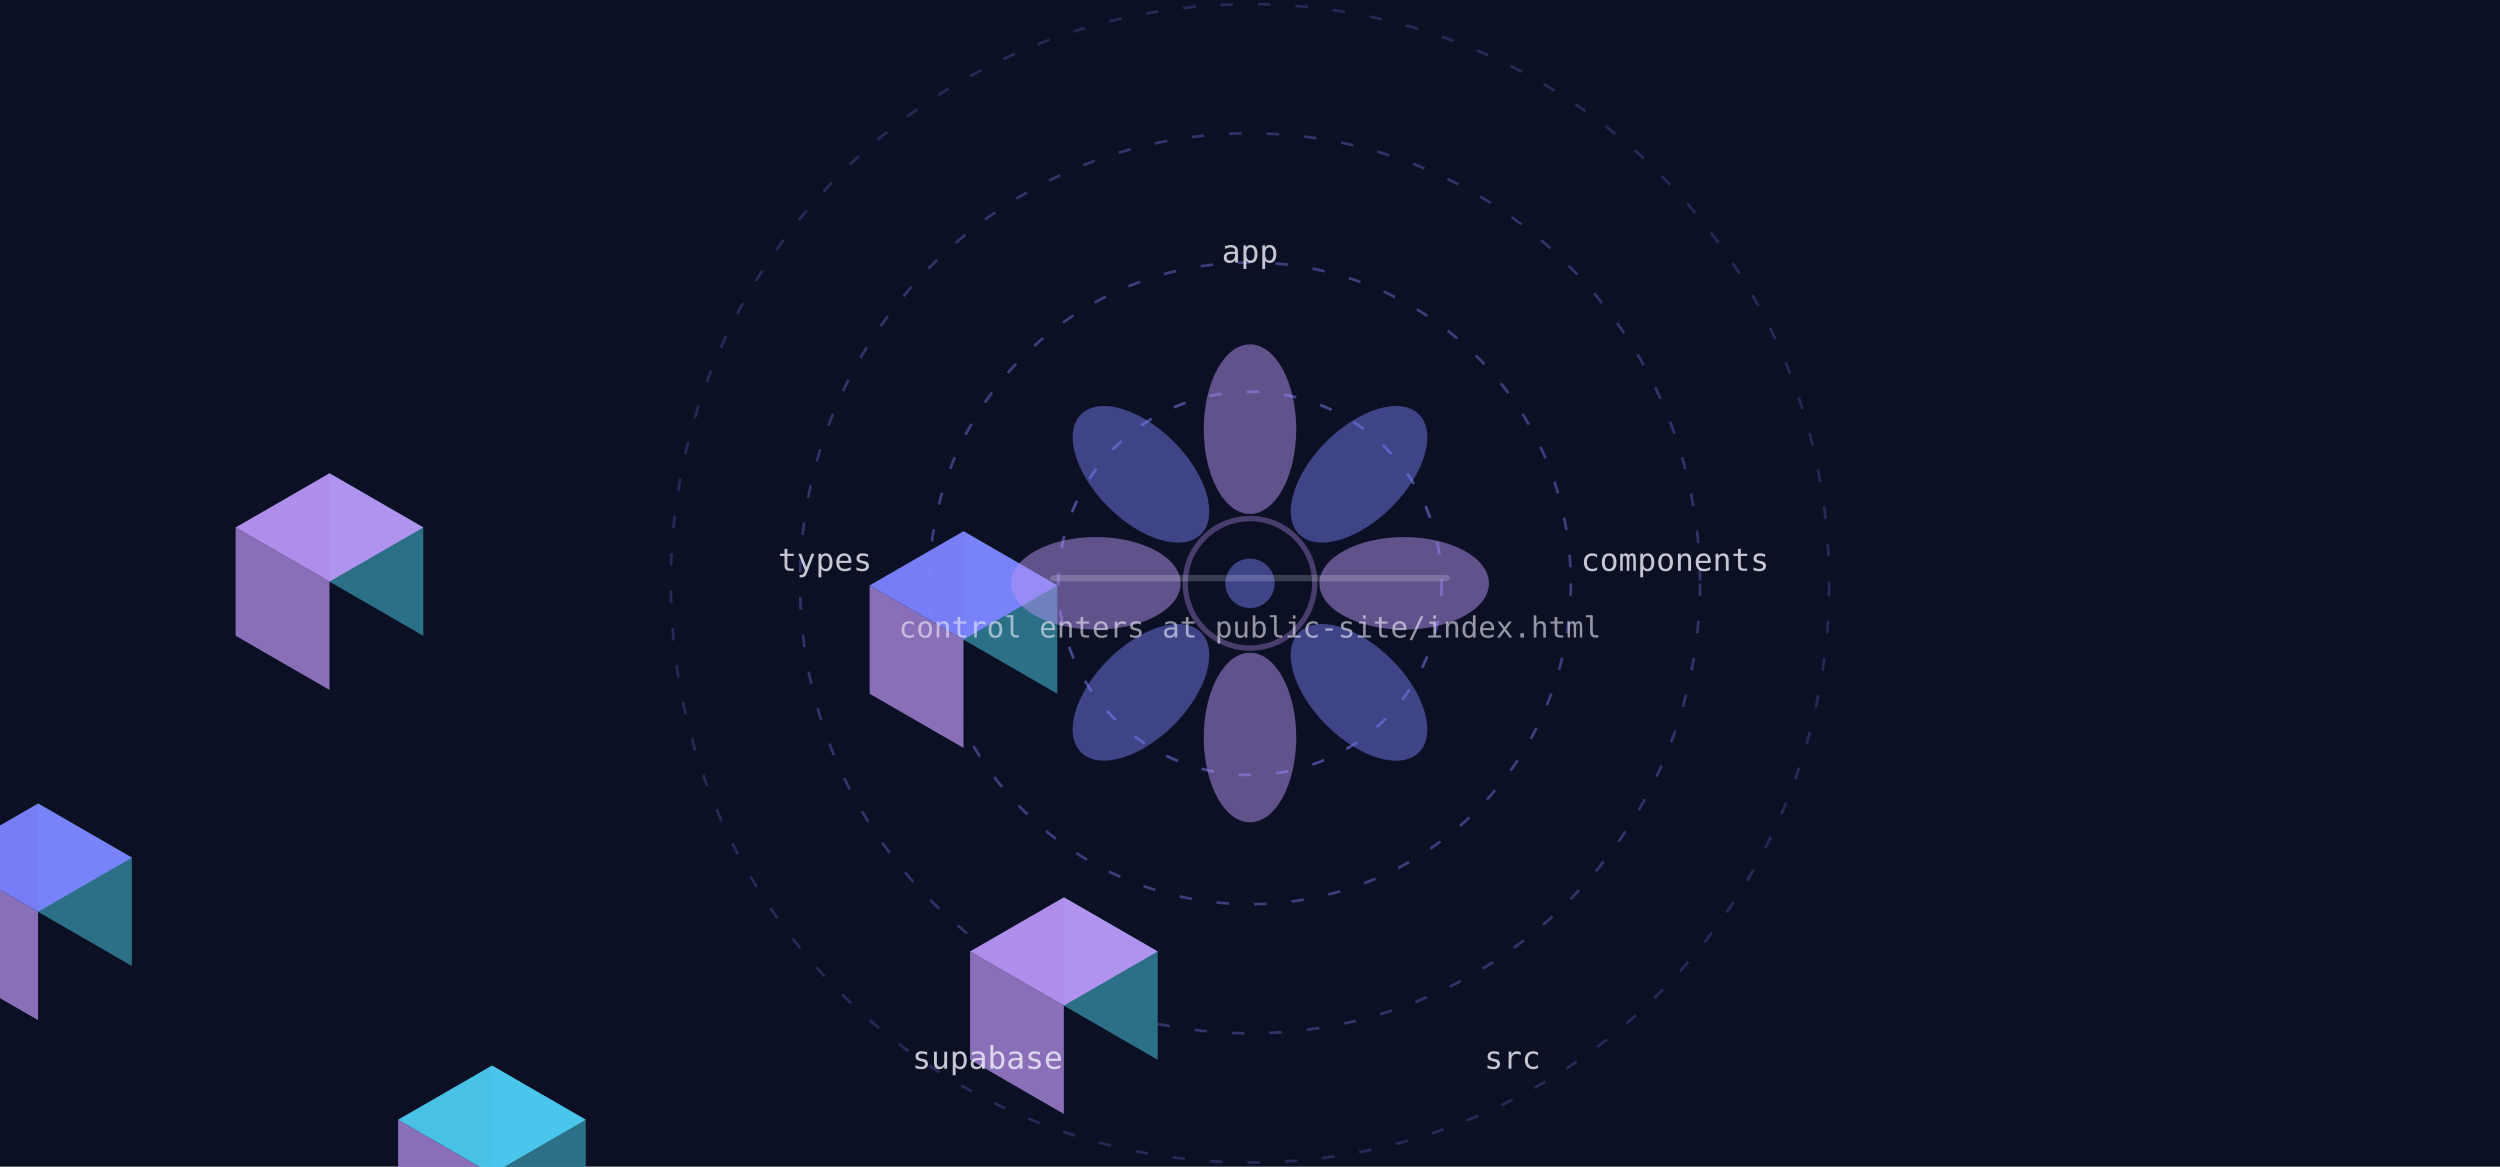
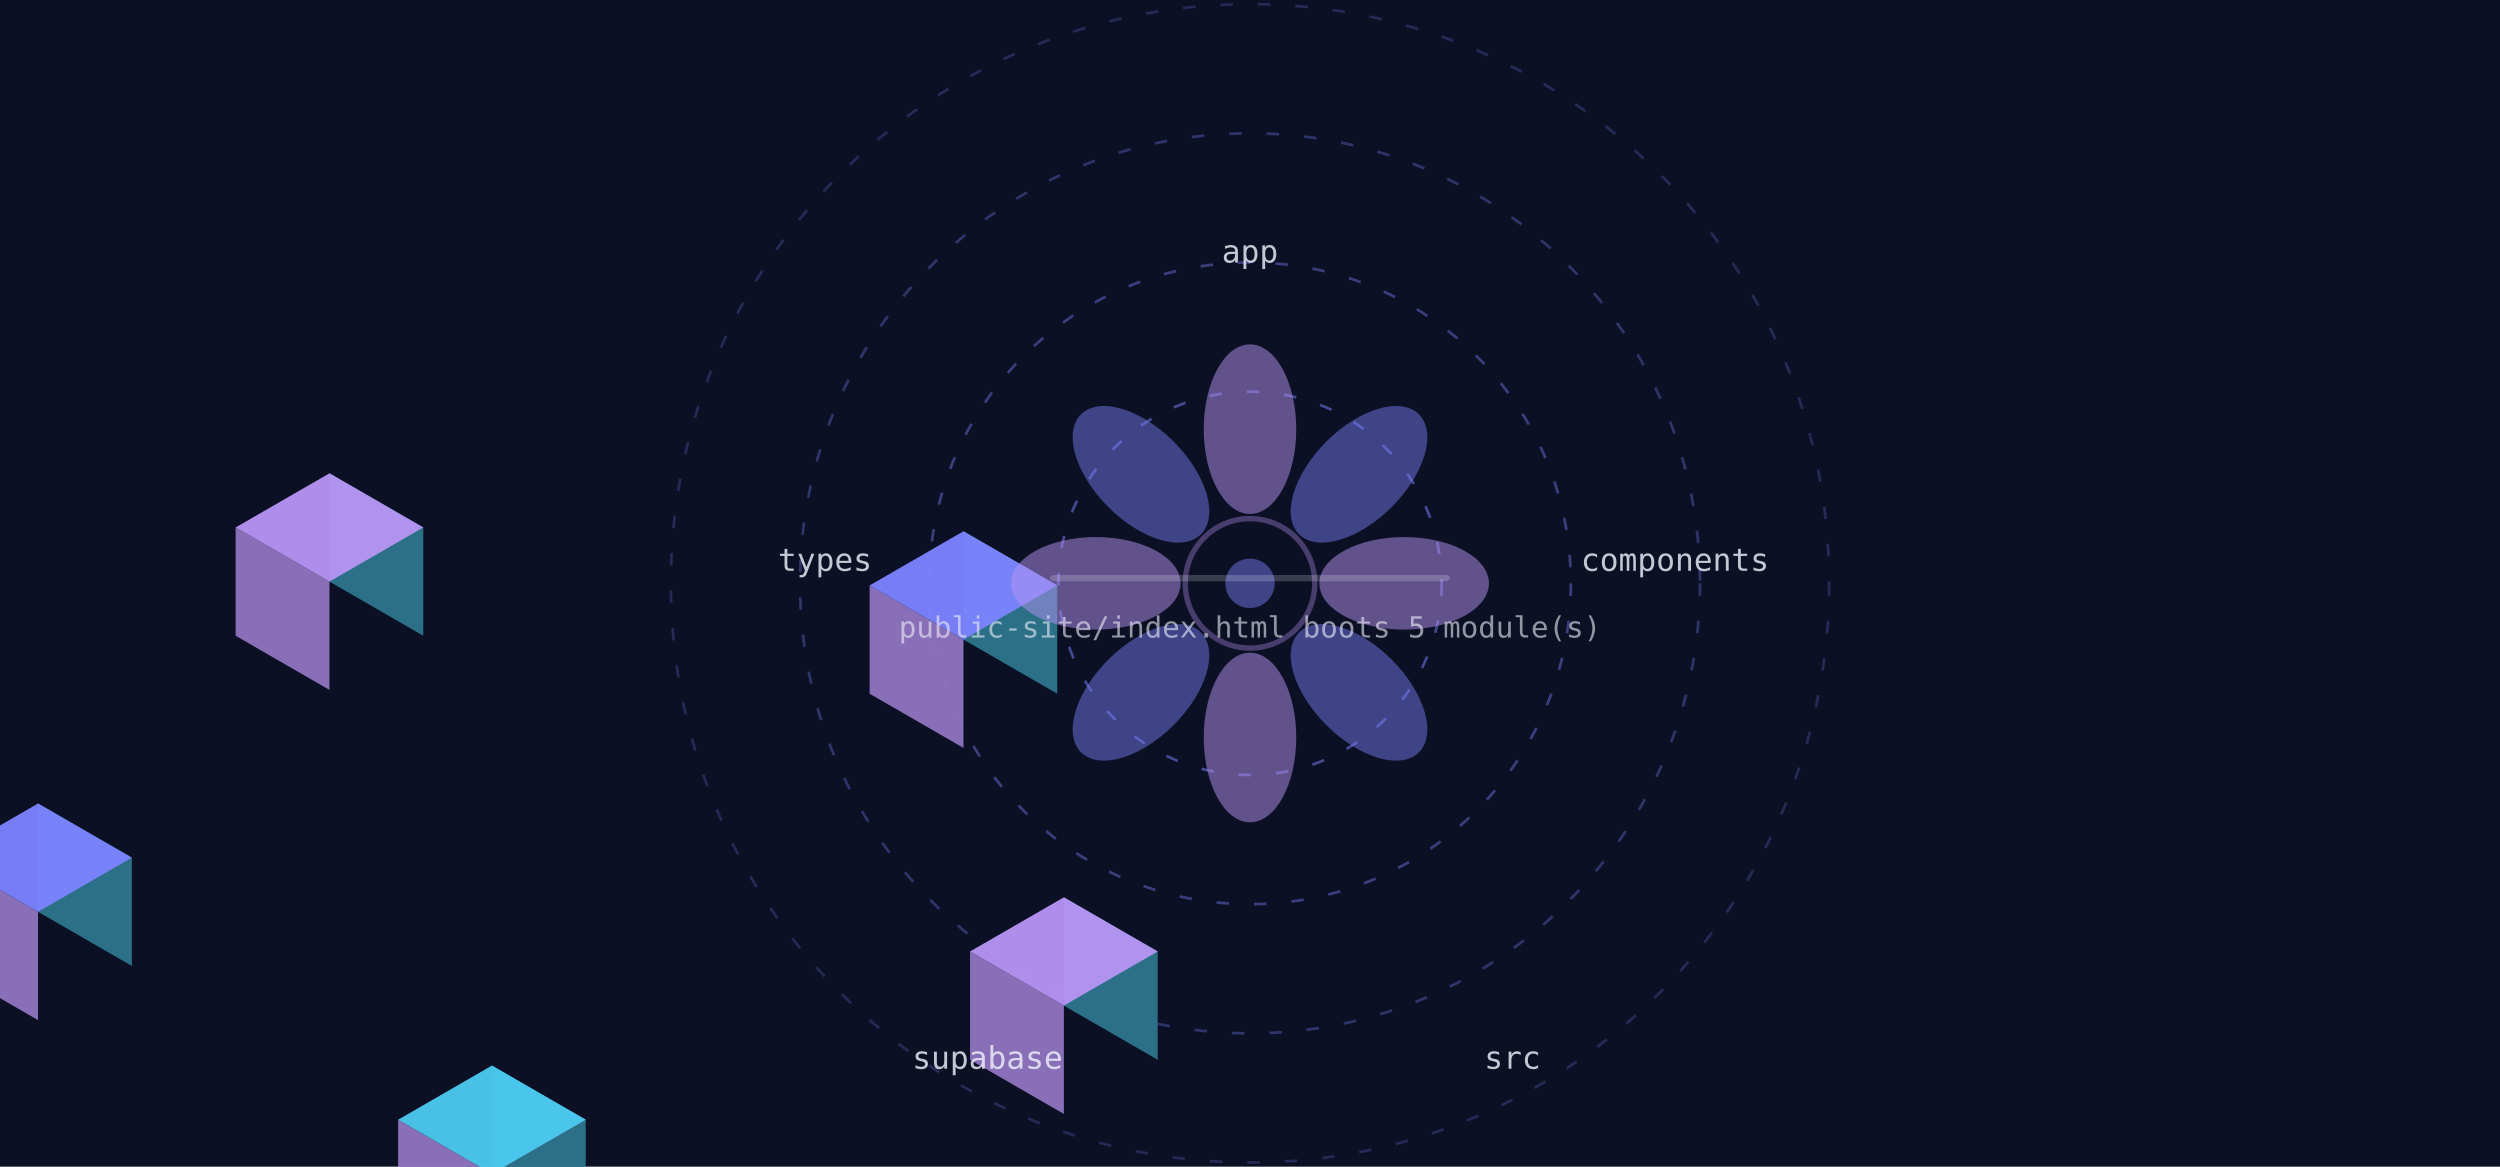
<svg xmlns="http://www.w3.org/2000/svg" viewBox="0 0 1200 560" width="1200" height="560" role="img" aria-label="BrandCrossover workflow">
  <rect width="1200" height="560" fill="#0c1024" />
  <defs>
    <linearGradient id="gk" x1="0" y1="0" x2="1" y2="1">
      <stop offset="0%" stop-color="#7c83ff" />
      <stop offset="100%" stop-color="#b794f4" />
    </linearGradient>
  </defs>
  <circle cx="600.00" cy="280.00" r="92.00" fill="none" stroke="rgba(124,131,255,0.500)" stroke-width="1.30" opacity="1.00" stroke-dasharray="6 12" />
  <circle cx="600.00" cy="280.00" r="154.00" fill="none" stroke="rgba(124,131,255,0.410)" stroke-width="1.30" opacity="1.00" stroke-dasharray="6 12" />
  <circle cx="600.00" cy="280.00" r="216.00" fill="none" stroke="rgba(124,131,255,0.320)" stroke-width="1.30" opacity="1.00" stroke-dasharray="6 12" />
  <circle cx="600.00" cy="280.00" r="278.00" fill="none" stroke="rgba(124,131,255,0.230)" stroke-width="1.30" opacity="1.00" stroke-dasharray="6 12" />
  <polygon points="462.46,307.00 507.49,333.00 507.49,281.00 462.46,255.00" fill="#2c758b" opacity="0.95" />
  <polygon points="417.42,333.00 462.46,359.00 462.46,307.00 417.42,281.00" fill="#8f73be" opacity="0.95" />
  <polygon points="462.46,255.00 507.49,281.00 462.46,307.00 417.42,281.00" fill="#7c83ff" opacity="0.95" />
  <text x="600" y="126" font-family="ui-monospace,Menlo,monospace" font-size="15" fill="rgba(238,240,251,0.820)" text-anchor="middle">app</text>
  <polygon points="510.66,482.70 555.69,508.70 555.69,456.70 510.66,430.70" fill="#2c758b" opacity="0.95" />
  <polygon points="465.62,508.70 510.66,534.70 510.66,482.70 465.62,456.70" fill="#8f73be" opacity="0.95" />
  <polygon points="510.66,430.70 555.69,456.70 510.66,482.70 465.62,456.70" fill="#b794f4" opacity="0.95" />
  <text x="804" y="274" font-family="ui-monospace,Menlo,monospace" font-size="15" fill="rgba(238,240,251,0.820)" text-anchor="middle">components</text>
  <polygon points="236.13,563.46 281.16,589.46 281.16,537.46 236.13,511.46" fill="#2c758b" opacity="0.95" />
  <polygon points="191.09,589.46 236.13,615.46 236.13,563.46 191.09,537.46" fill="#8f73be" opacity="0.95" />
  <polygon points="236.13,511.46 281.16,537.46 236.13,563.46 191.09,537.46" fill="#4cc9f0" opacity="0.95" />
  <text x="726" y="513" font-family="ui-monospace,Menlo,monospace" font-size="15" fill="rgba(238,240,251,0.820)" text-anchor="middle">src</text>
  <polygon points="18.26,437.67 63.29,463.67 63.29,411.67 18.26,385.67" fill="#2c758b" opacity="0.95" />
  <polygon points="-26.77,463.67 18.26,489.67 18.26,437.67 -26.77,411.67" fill="#8f73be" opacity="0.95" />
  <polygon points="18.26,385.67 63.29,411.67 18.26,437.67 -26.77,411.67" fill="#7c83ff" opacity="0.95" />
  <text x="474" y="513" font-family="ui-monospace,Menlo,monospace" font-size="15" fill="rgba(238,240,251,0.820)" text-anchor="middle">supabase</text>
  <polygon points="158.14,279.17 203.17,305.17 203.17,253.17 158.14,227.17" fill="#2c758b" opacity="0.95" />
  <polygon points="113.11,305.17 158.14,331.17 158.14,279.17 113.11,253.17" fill="#8f73be" opacity="0.95" />
  <polygon points="158.14,227.17 203.17,253.17 158.14,279.17 113.11,253.17" fill="#b794f4" opacity="0.95" />
  <text x="396" y="274" font-family="ui-monospace,Menlo,monospace" font-size="15" fill="rgba(238,240,251,0.820)" text-anchor="middle">types</text>
  <ellipse cx="600.00" cy="206.00" rx="22.20" ry="40.70" fill="rgba(183,148,244,0.500)" opacity="1.00" transform="rotate(0.0 600.00 206.00)" />
  <ellipse cx="652.33" cy="227.67" rx="22.20" ry="40.70" fill="rgba(124,131,255,0.450)" opacity="1.00" transform="rotate(45.0 652.33 227.67)" />
  <ellipse cx="674.00" cy="280.00" rx="22.20" ry="40.70" fill="rgba(183,148,244,0.500)" opacity="1.00" transform="rotate(90.0 674.00 280.00)" />
  <ellipse cx="652.33" cy="332.33" rx="22.20" ry="40.70" fill="rgba(124,131,255,0.450)" opacity="1.00" transform="rotate(135.0 652.33 332.33)" />
  <ellipse cx="600.00" cy="354.00" rx="22.20" ry="40.70" fill="rgba(183,148,244,0.500)" opacity="1.00" transform="rotate(180.0 600.00 354.00)" />
  <ellipse cx="547.67" cy="332.33" rx="22.20" ry="40.70" fill="rgba(124,131,255,0.450)" opacity="1.00" transform="rotate(225.0 547.67 332.33)" />
  <ellipse cx="526.00" cy="280.00" rx="22.20" ry="40.70" fill="rgba(183,148,244,0.500)" opacity="1.00" transform="rotate(270.0 526.00 280.00)" />
  <ellipse cx="547.67" cy="227.67" rx="22.20" ry="40.70" fill="rgba(124,131,255,0.450)" opacity="1.00" transform="rotate(315.0 547.67 227.67)" />
  <circle cx="600.00" cy="280.00" r="31.08" fill="none" stroke="rgba(183,148,244,0.500)" stroke-width="2.59" opacity="0.70" />
  <circle cx="600.00" cy="280.00" r="11.84" fill="rgba(124,131,255,0.450)" opacity="1.00" />
  <rect x="504.00" y="276.00" width="192.00" height="3.00" rx="2.00" fill="rgba(238,240,251,0.200)" opacity="1.00" />
-   <text x="600" y="306" font-family="ui-monospace,Menlo,monospace" font-size="14" fill="rgba(238,240,251,0.600)" text-anchor="middle">control enters at public-site/index.html</text>
+   <text x="600" y="306" font-family="ui-monospace,Menlo,monospace" font-size="14" fill="rgba(238,240,251,0.600)" text-anchor="middle">public-site/index.html boots 5 module(s)</text>
</svg>
